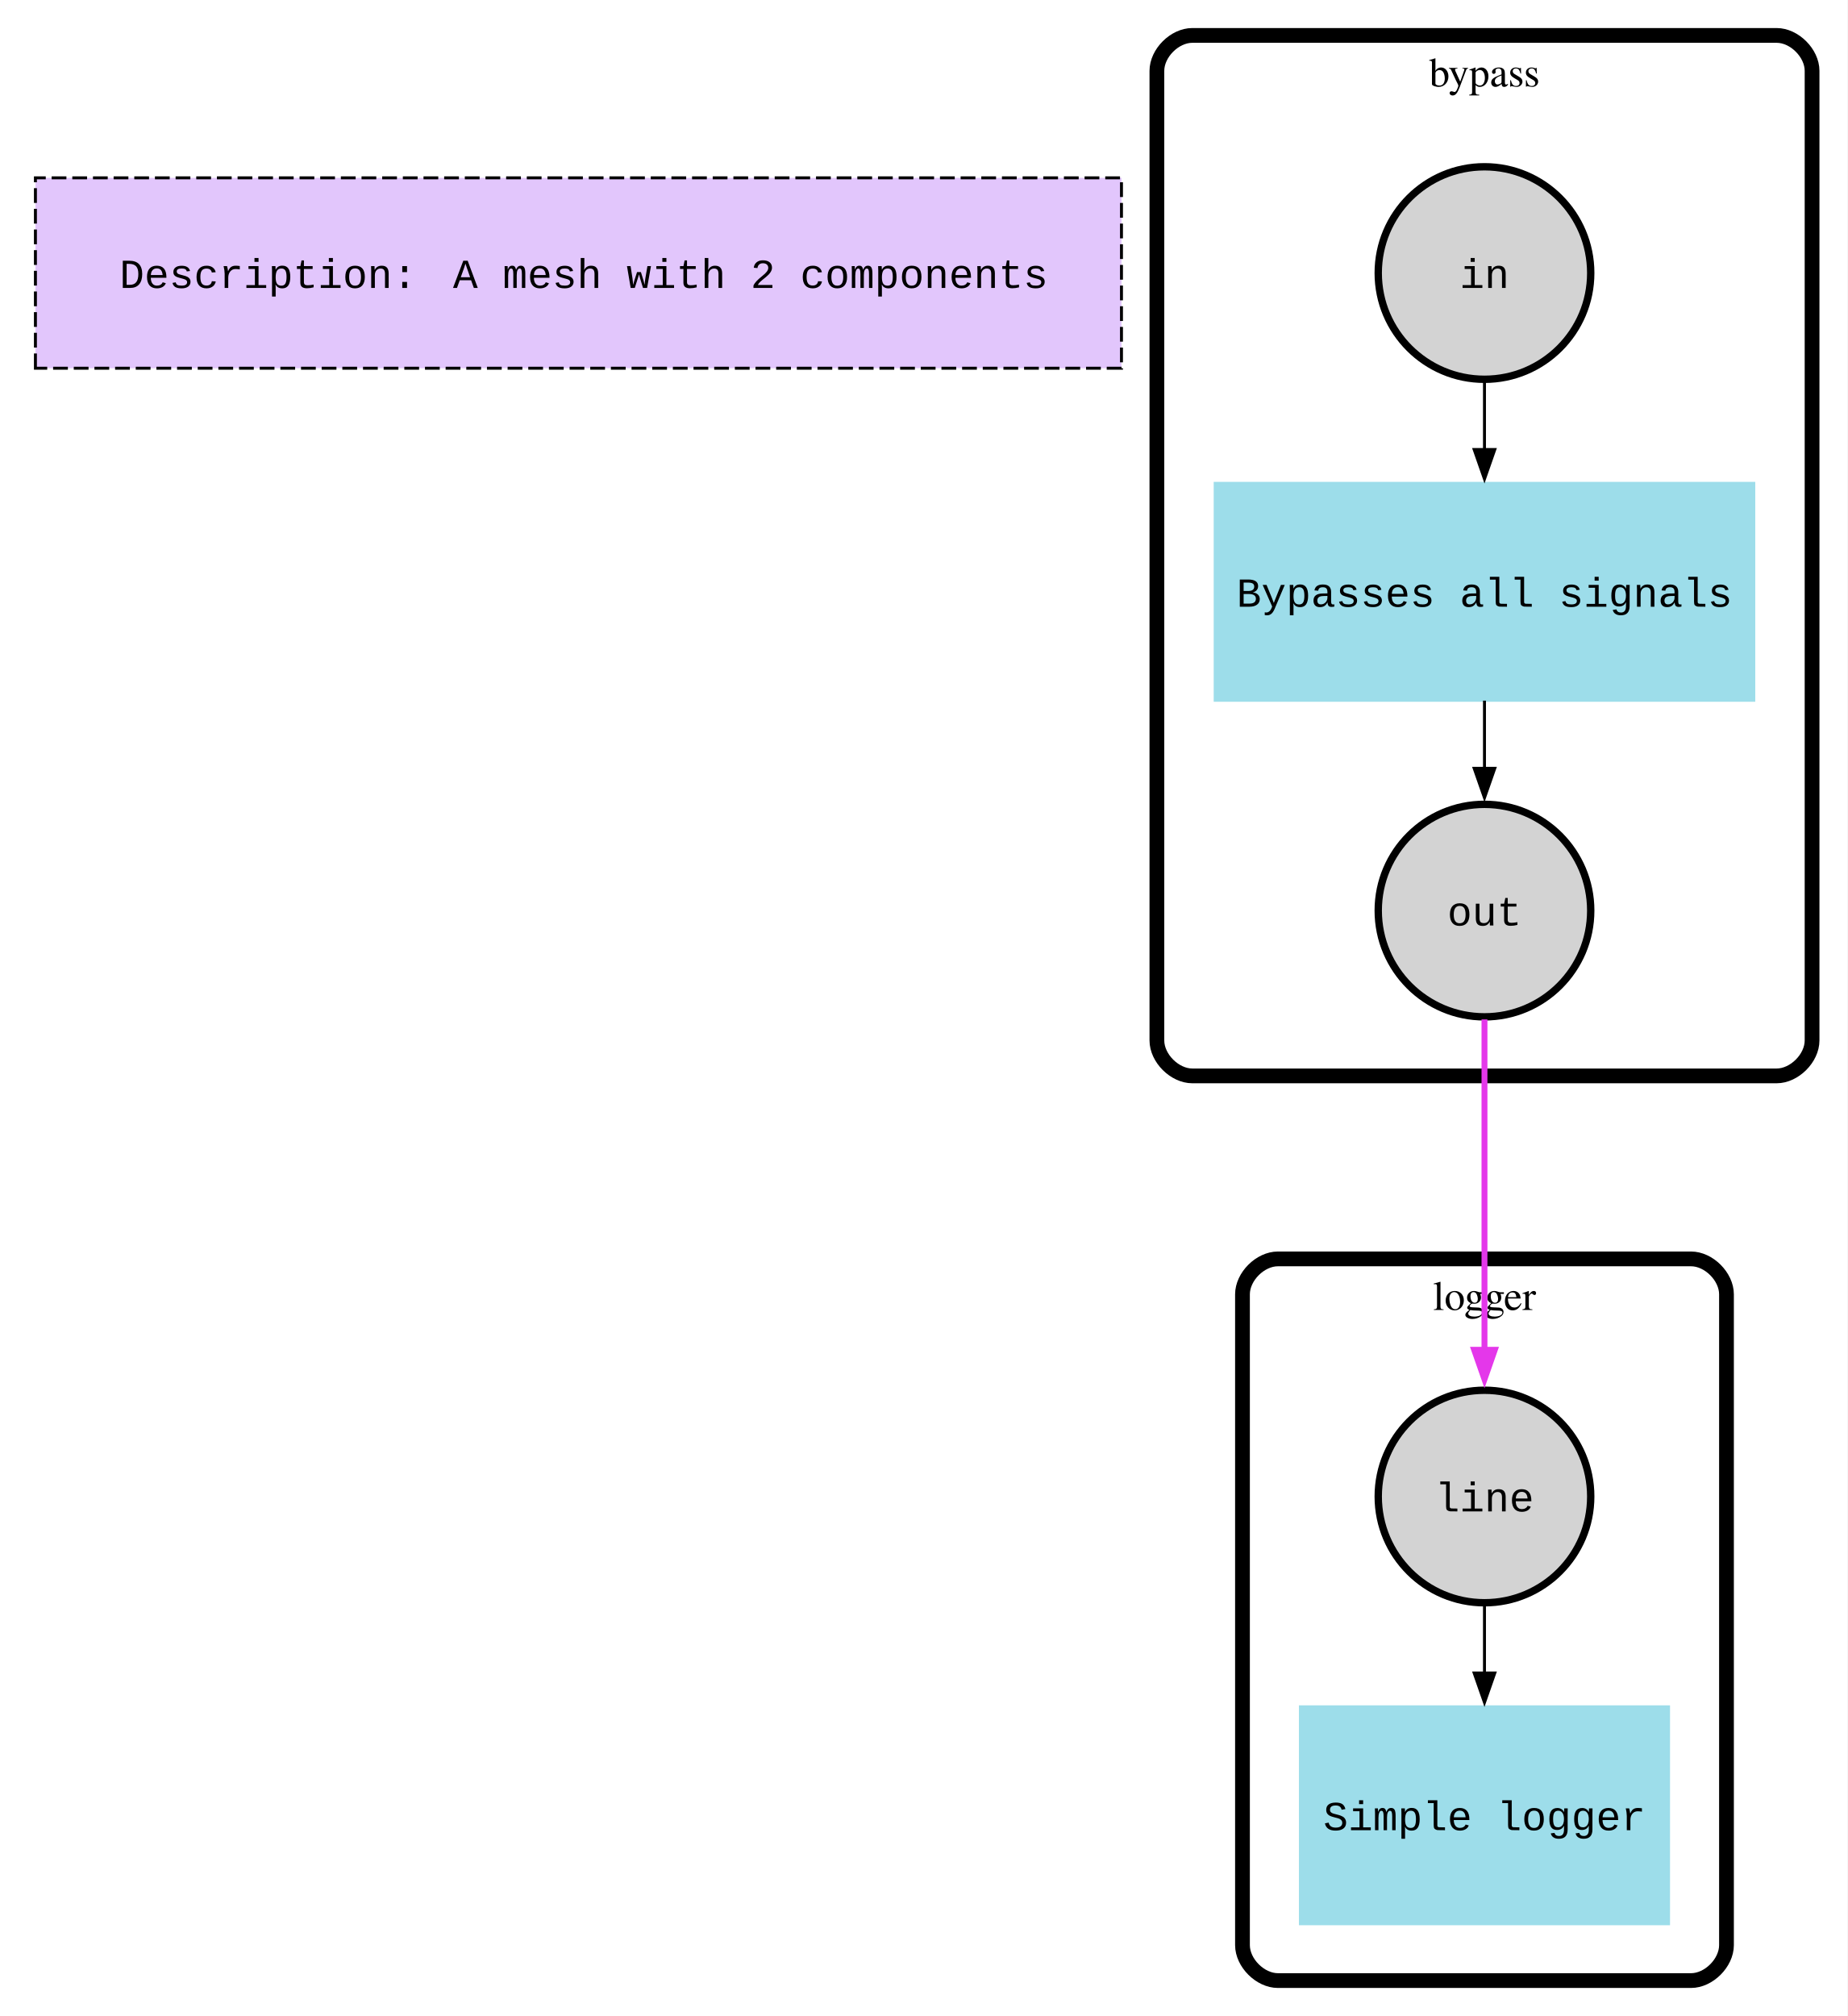
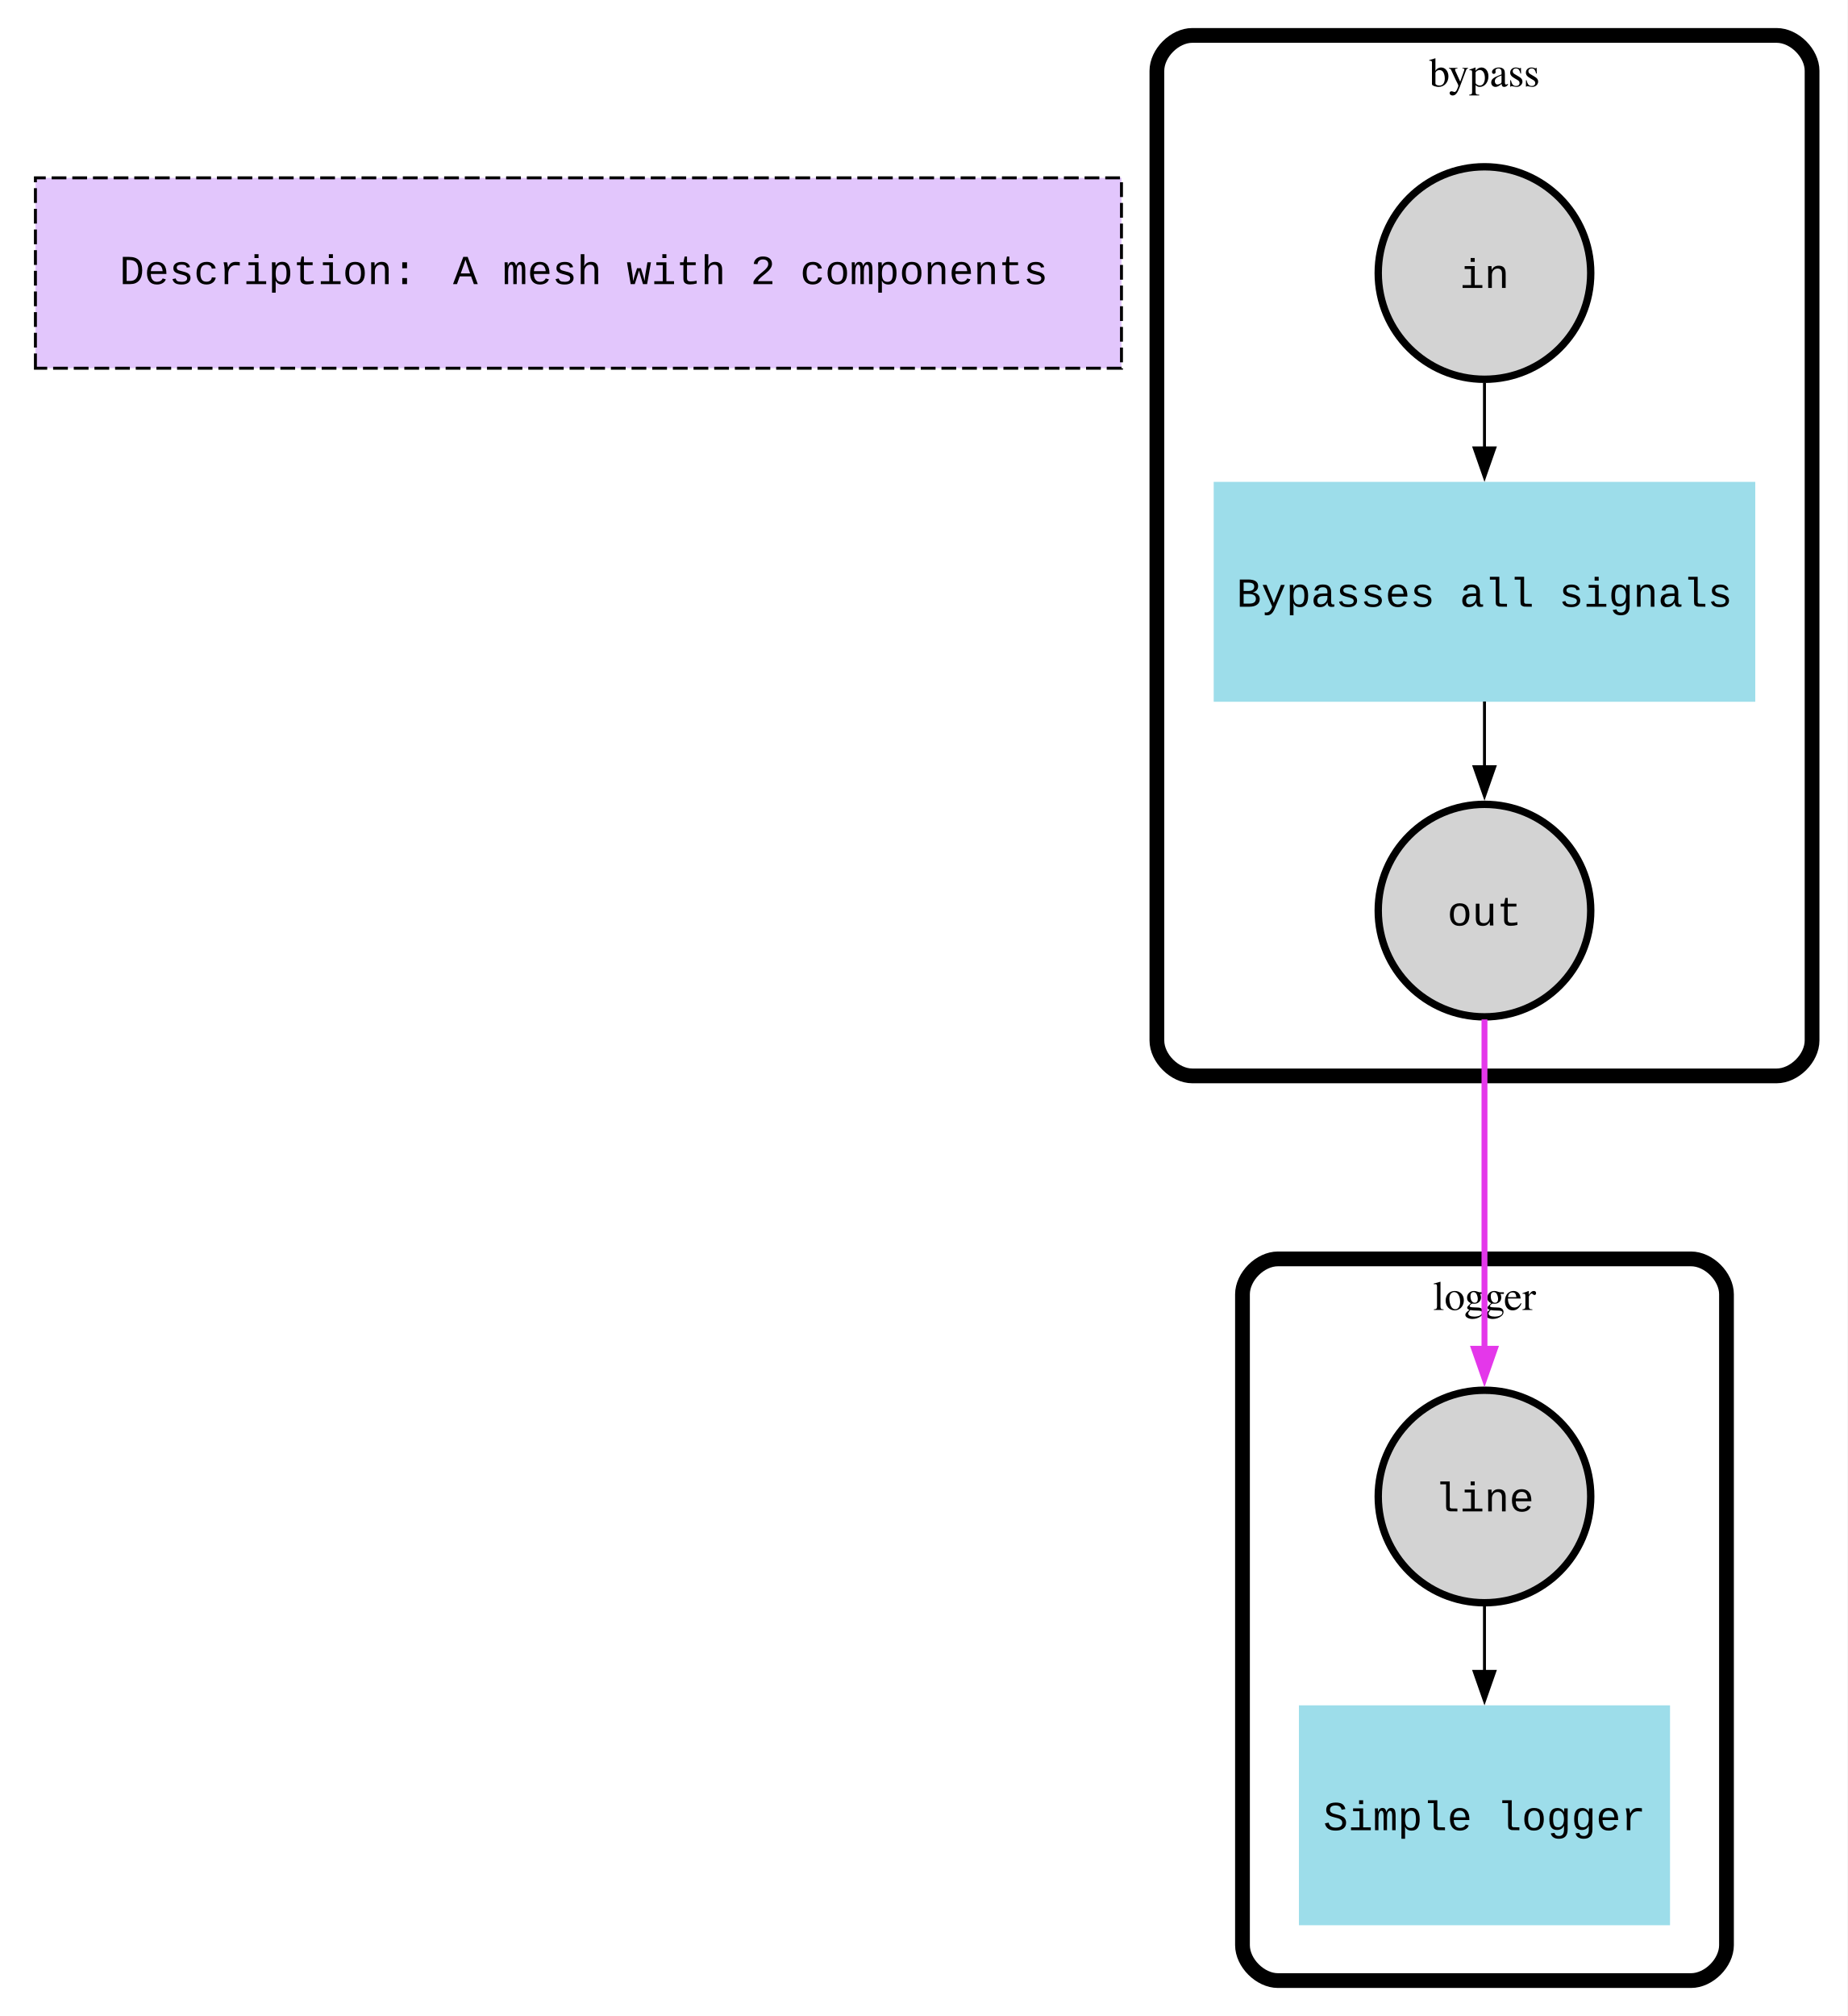
<svg xmlns="http://www.w3.org/2000/svg" width="626pt" height="683pt" viewBox="0.00 0.00 626.00 683.00">
  <g id="graph0" class="graph" transform="scale(1 1) rotate(0) translate(4 679)">
    <polygon fill="white" stroke="none" points="-4,4 -4,-679 622,-679 622,4 -4,4" />
    <g id="clust1" class="cluster">
      <polygon fill="#e2c6fc" stroke="black" stroke-dasharray="5,2" points="8,-554.25 8,-618.75 376,-618.75 376,-554.25 8,-554.25" />
    </g>
    <g id="clust2" class="cluster">
      <path fill="none" stroke="black" stroke-width="5" d="M400,-314.5C400,-314.5 598,-314.5 598,-314.5 604,-314.5 610,-320.5 610,-326.5 610,-326.5 610,-655 610,-655 610,-661 604,-667 598,-667 598,-667 400,-667 400,-667 394,-667 388,-661 388,-655 388,-655 388,-326.5 388,-326.5 388,-320.5 394,-314.5 400,-314.5" />
-       <text text-anchor="middle" x="499" y="-649.7" font-family="Times,serif" font-size="14.00">bypass</text>
+       <text xml:space="preserve" text-anchor="middle" x="499" y="-649.7" font-family="Times,serif" font-size="14.00">bypass</text>
    </g>
    <g id="clust3" class="cluster">
      <path fill="none" stroke="black" stroke-width="5" d="M429,-8C429,-8 569,-8 569,-8 575,-8 581,-14 581,-20 581,-20 581,-240.5 581,-240.5 581,-246.5 575,-252.5 569,-252.5 569,-252.5 429,-252.5 429,-252.5 423,-252.5 417,-246.5 417,-240.5 417,-240.5 417,-20 417,-20 417,-14 423,-8 429,-8" />
-       <text text-anchor="middle" x="499" y="-235.2" font-family="Times,serif" font-size="14.00">logger</text>
+       <text xml:space="preserve" text-anchor="middle" x="499" y="-235.2" font-family="Times,serif" font-size="14.00">logger</text>
    </g>
    <g id="node1" class="node">
-       <text text-anchor="start" x="36.5" y="-581.45" font-family="Courier New" font-size="14.00">Description:</text>
-       <text text-anchor="start" x="149.5" y="-581.45" font-family="Courier New" font-size="14.00">A mesh with 2 components</text>
+       <text xml:space="preserve" text-anchor="start" x="36.5" y="-582.75" font-family="Courier New" font-size="14.00">Description:</text>
+       <text xml:space="preserve" text-anchor="start" x="149.5" y="-582.75" font-family="Courier New" font-size="14.00">A mesh with 2 components</text>
    </g>
    <g id="node2" class="node">
      <ellipse fill="lightgrey" stroke="black" stroke-width="2.5" cx="499" cy="-586.5" rx="36" ry="36" />
-       <text text-anchor="middle" x="499" y="-581.45" font-family="Courier New" font-size="14.00">in</text>
+       <text xml:space="preserve" text-anchor="middle" x="499" y="-581.45" font-family="Courier New" font-size="14.00">in</text>
    </g>
    <g id="node4" class="node">
      <polygon fill="#9dddea" stroke="#9dddea" stroke-width="2.5" points="589.5,-514.5 408.5,-514.5 408.5,-442.5 589.5,-442.5 589.5,-514.5" />
-       <text text-anchor="middle" x="499" y="-473.45" font-family="Courier New" font-size="14.00">Bypasses all signals</text>
+       <text xml:space="preserve" text-anchor="middle" x="499" y="-473.45" font-family="Courier New" font-size="14.00">Bypasses all signals</text>
    </g>
    <g id="edge1" class="edge">
-       <path fill="none" stroke="black" d="M499,-549.63C499,-549.63 499,-526.71 499,-526.71" />
-       <polygon fill="black" stroke="black" points="502.5,-526.71 499,-516.71 495.5,-526.71 502.5,-526.71" />
+       <path fill="none" stroke="black" d="M499,-549.33C499,-549.33 499,-527.25 499,-527.25" />
+       <polygon fill="black" stroke="black" points="502.5,-527.25 499,-517.25 495.5,-527.25 502.5,-527.25" />
    </g>
    <g id="node3" class="node">
      <ellipse fill="lightgrey" stroke="black" stroke-width="2.5" cx="499" cy="-370.5" rx="36" ry="36" />
-       <text text-anchor="middle" x="499" y="-365.45" font-family="Courier New" font-size="14.00">out</text>
+       <text xml:space="preserve" text-anchor="middle" x="499" y="-365.45" font-family="Courier New" font-size="14.00">out</text>
    </g>
    <g id="node5" class="node">
      <ellipse fill="lightgrey" stroke="black" stroke-width="2.5" cx="499" cy="-172" rx="36" ry="36" />
-       <text text-anchor="middle" x="499" y="-166.95" font-family="Courier New" font-size="14.00">line</text>
+       <text xml:space="preserve" text-anchor="middle" x="499" y="-166.95" font-family="Courier New" font-size="14.00">line</text>
    </g>
    <g id="edge4" class="edge">
-       <path fill="none" stroke="#e437ea" stroke-width="2" d="M499,-333.63C499,-333.63 499,-221.7 499,-221.7" />
-       <polygon fill="#e437ea" stroke="#e437ea" stroke-width="2" points="502.5,-221.7 499,-211.7 495.5,-221.7 502.5,-221.7" />
+       <path fill="none" stroke="#e437ea" stroke-width="2" d="M499,-333.63C499,-333.63 499,-222.04 499,-222.04" />
+       <polygon fill="#e437ea" stroke="#e437ea" stroke-width="2" points="502.5,-222.04 499,-212.04 495.5,-222.04 502.5,-222.04" />
    </g>
    <g id="edge2" class="edge">
-       <path fill="none" stroke="black" d="M499,-441.63C499,-441.63 499,-418.71 499,-418.71" />
-       <polygon fill="black" stroke="black" points="502.5,-418.71 499,-408.71 495.5,-418.71 502.5,-418.71" />
+       <path fill="none" stroke="black" d="M499,-441.33C499,-441.33 499,-419.25 499,-419.25" />
+       <polygon fill="black" stroke="black" points="502.5,-419.25 499,-409.25 495.5,-419.25 502.5,-419.25" />
    </g>
    <g id="node6" class="node">
      <polygon fill="#9dddea" stroke="#9dddea" stroke-width="2.5" points="560.62,-100 437.38,-100 437.38,-28 560.62,-28 560.62,-100" />
-       <text text-anchor="middle" x="499" y="-58.95" font-family="Courier New" font-size="14.00">Simple logger</text>
+       <text xml:space="preserve" text-anchor="middle" x="499" y="-58.95" font-family="Courier New" font-size="14.00">Simple logger</text>
    </g>
    <g id="edge3" class="edge">
-       <path fill="none" stroke="black" d="M499,-135.13C499,-135.13 499,-112.21 499,-112.21" />
-       <polygon fill="black" stroke="black" points="502.5,-112.21 499,-102.21 495.5,-112.21 502.5,-112.21" />
+       <path fill="none" stroke="black" d="M499,-134.83C499,-134.83 499,-112.75 499,-112.75" />
+       <polygon fill="black" stroke="black" points="502.5,-112.75 499,-102.75 495.5,-112.75 502.5,-112.75" />
    </g>
  </g>
</svg>
